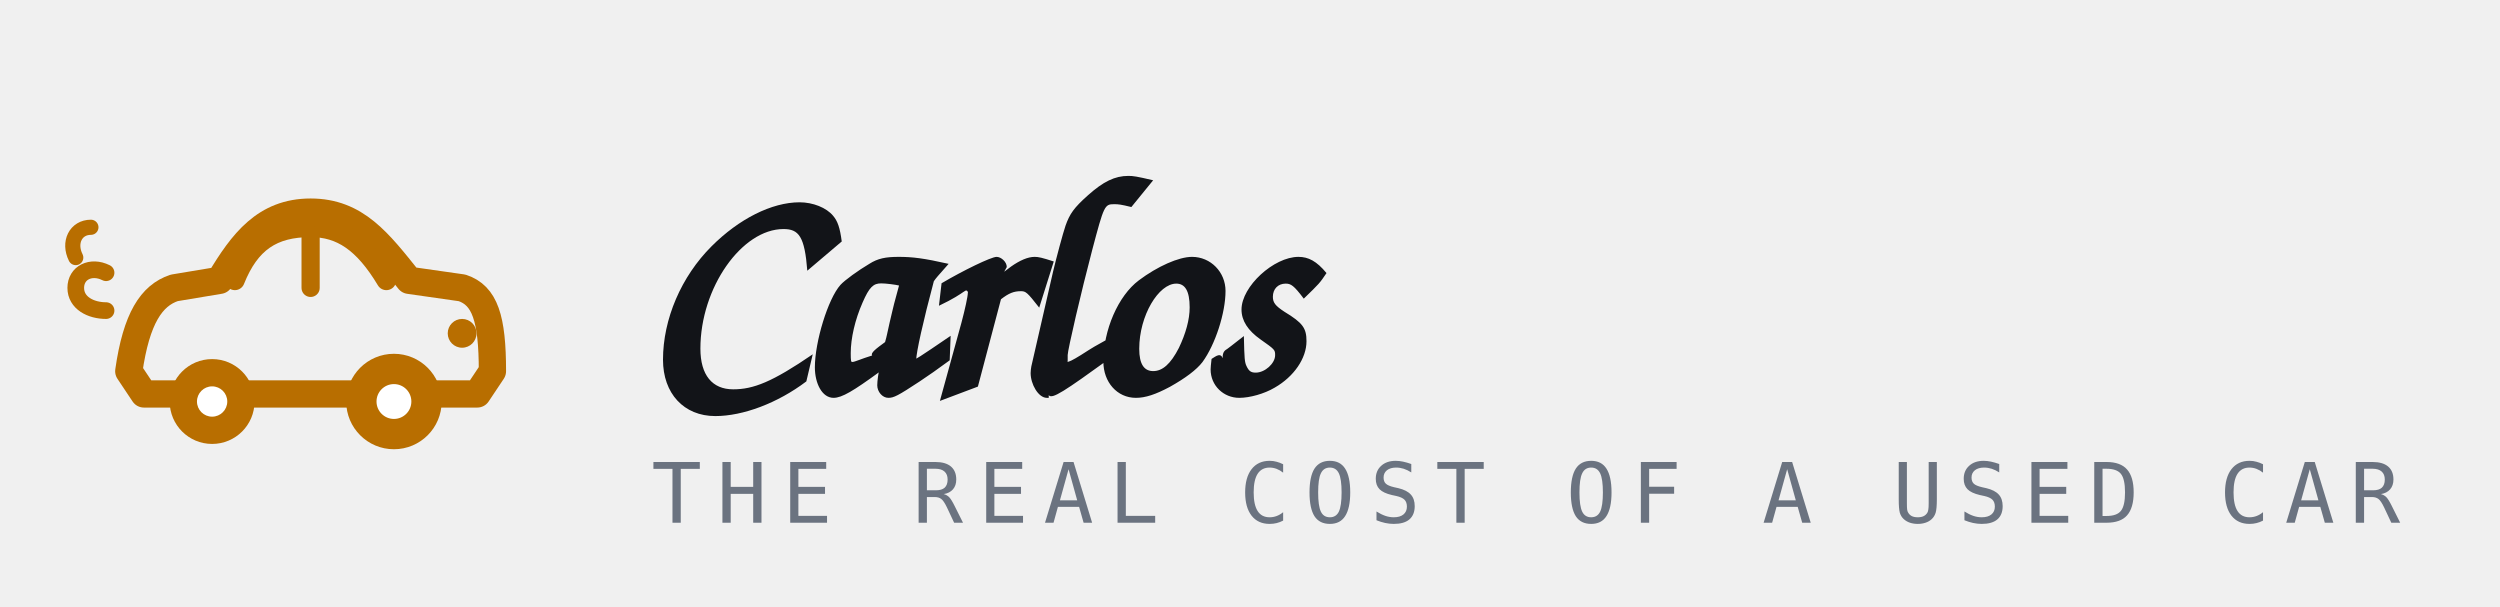
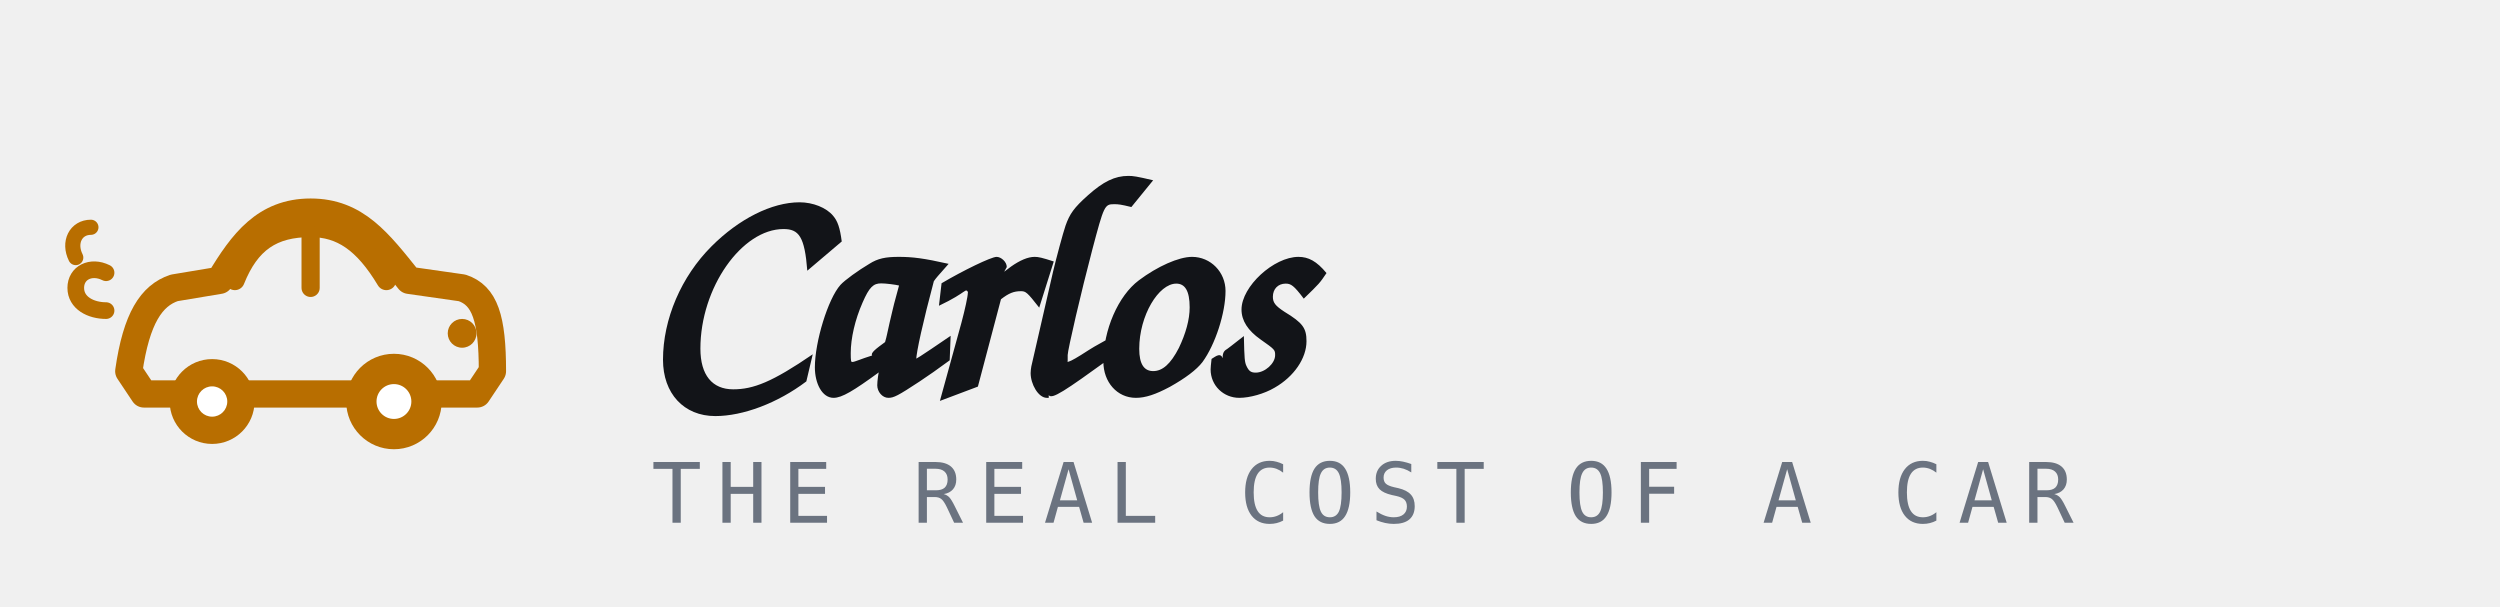
<svg xmlns="http://www.w3.org/2000/svg" viewBox="0 0 330 80" width="330" height="80" role="img" aria-label="Carlos">
  <g transform="translate(6 8)">
    <path d="M11 41c1-7 3-10 6-11l6-1c3-5 6-9 12-9 6 0 9 4 13 9l7 1c3 1 4 4 4 11l-2 3H13l-2-3z" fill="none" stroke="#b86e00" stroke-width="3.6" stroke-linecap="round" stroke-linejoin="round" />
    <path d="M25 29c2-5 5-7 10-7 4 0 7 2 10 7" fill="none" stroke="#b86e00" stroke-width="2.6" stroke-linecap="round" />
    <path d="M35 23v7" fill="none" stroke="#b86e00" stroke-width="2.4" stroke-linecap="round" />
    <circle cx="22" cy="45" r="5.6" fill="#b86e00" />
    <circle cx="46" cy="45" r="6.3" fill="#b86e00" />
    <circle cx="22" cy="45" r="2" fill="#fff" />
    <circle cx="46" cy="45" r="2.3" fill="#fff" />
    <circle cx="55" cy="36" r="1.9" fill="#b86e00" />
    <path d="M8 33c-2 0-4-1-4-3s2-3 4-2" fill="none" stroke="#b86e00" stroke-width="2.2" stroke-linecap="round" />
    <path d="M4 26c-1-2 0-4 2-4" fill="none" stroke="#b86e00" stroke-width="2" stroke-linecap="round" />
  </g>
  <text x="84" y="52" font-family="Segoe Print,Bradley Hand,Chalkboard SE,Marker Felt,Comic Sans MS,cursive" font-size="40" font-weight="700" fill="#121418">Carlos</text>
-   <text x="86" y="69" font-family="ui-monospace,Menlo,monospace" font-size="11" letter-spacing="2" fill="#6b7380">THE REAL COST OF A USED CAR</text>
+   <text x="86" y="69" font-family="ui-monospace,Menlo,monospace" font-size="11" letter-spacing="2" fill="#6b7380">THE REAL COST OF A CAR</text>
</svg>
